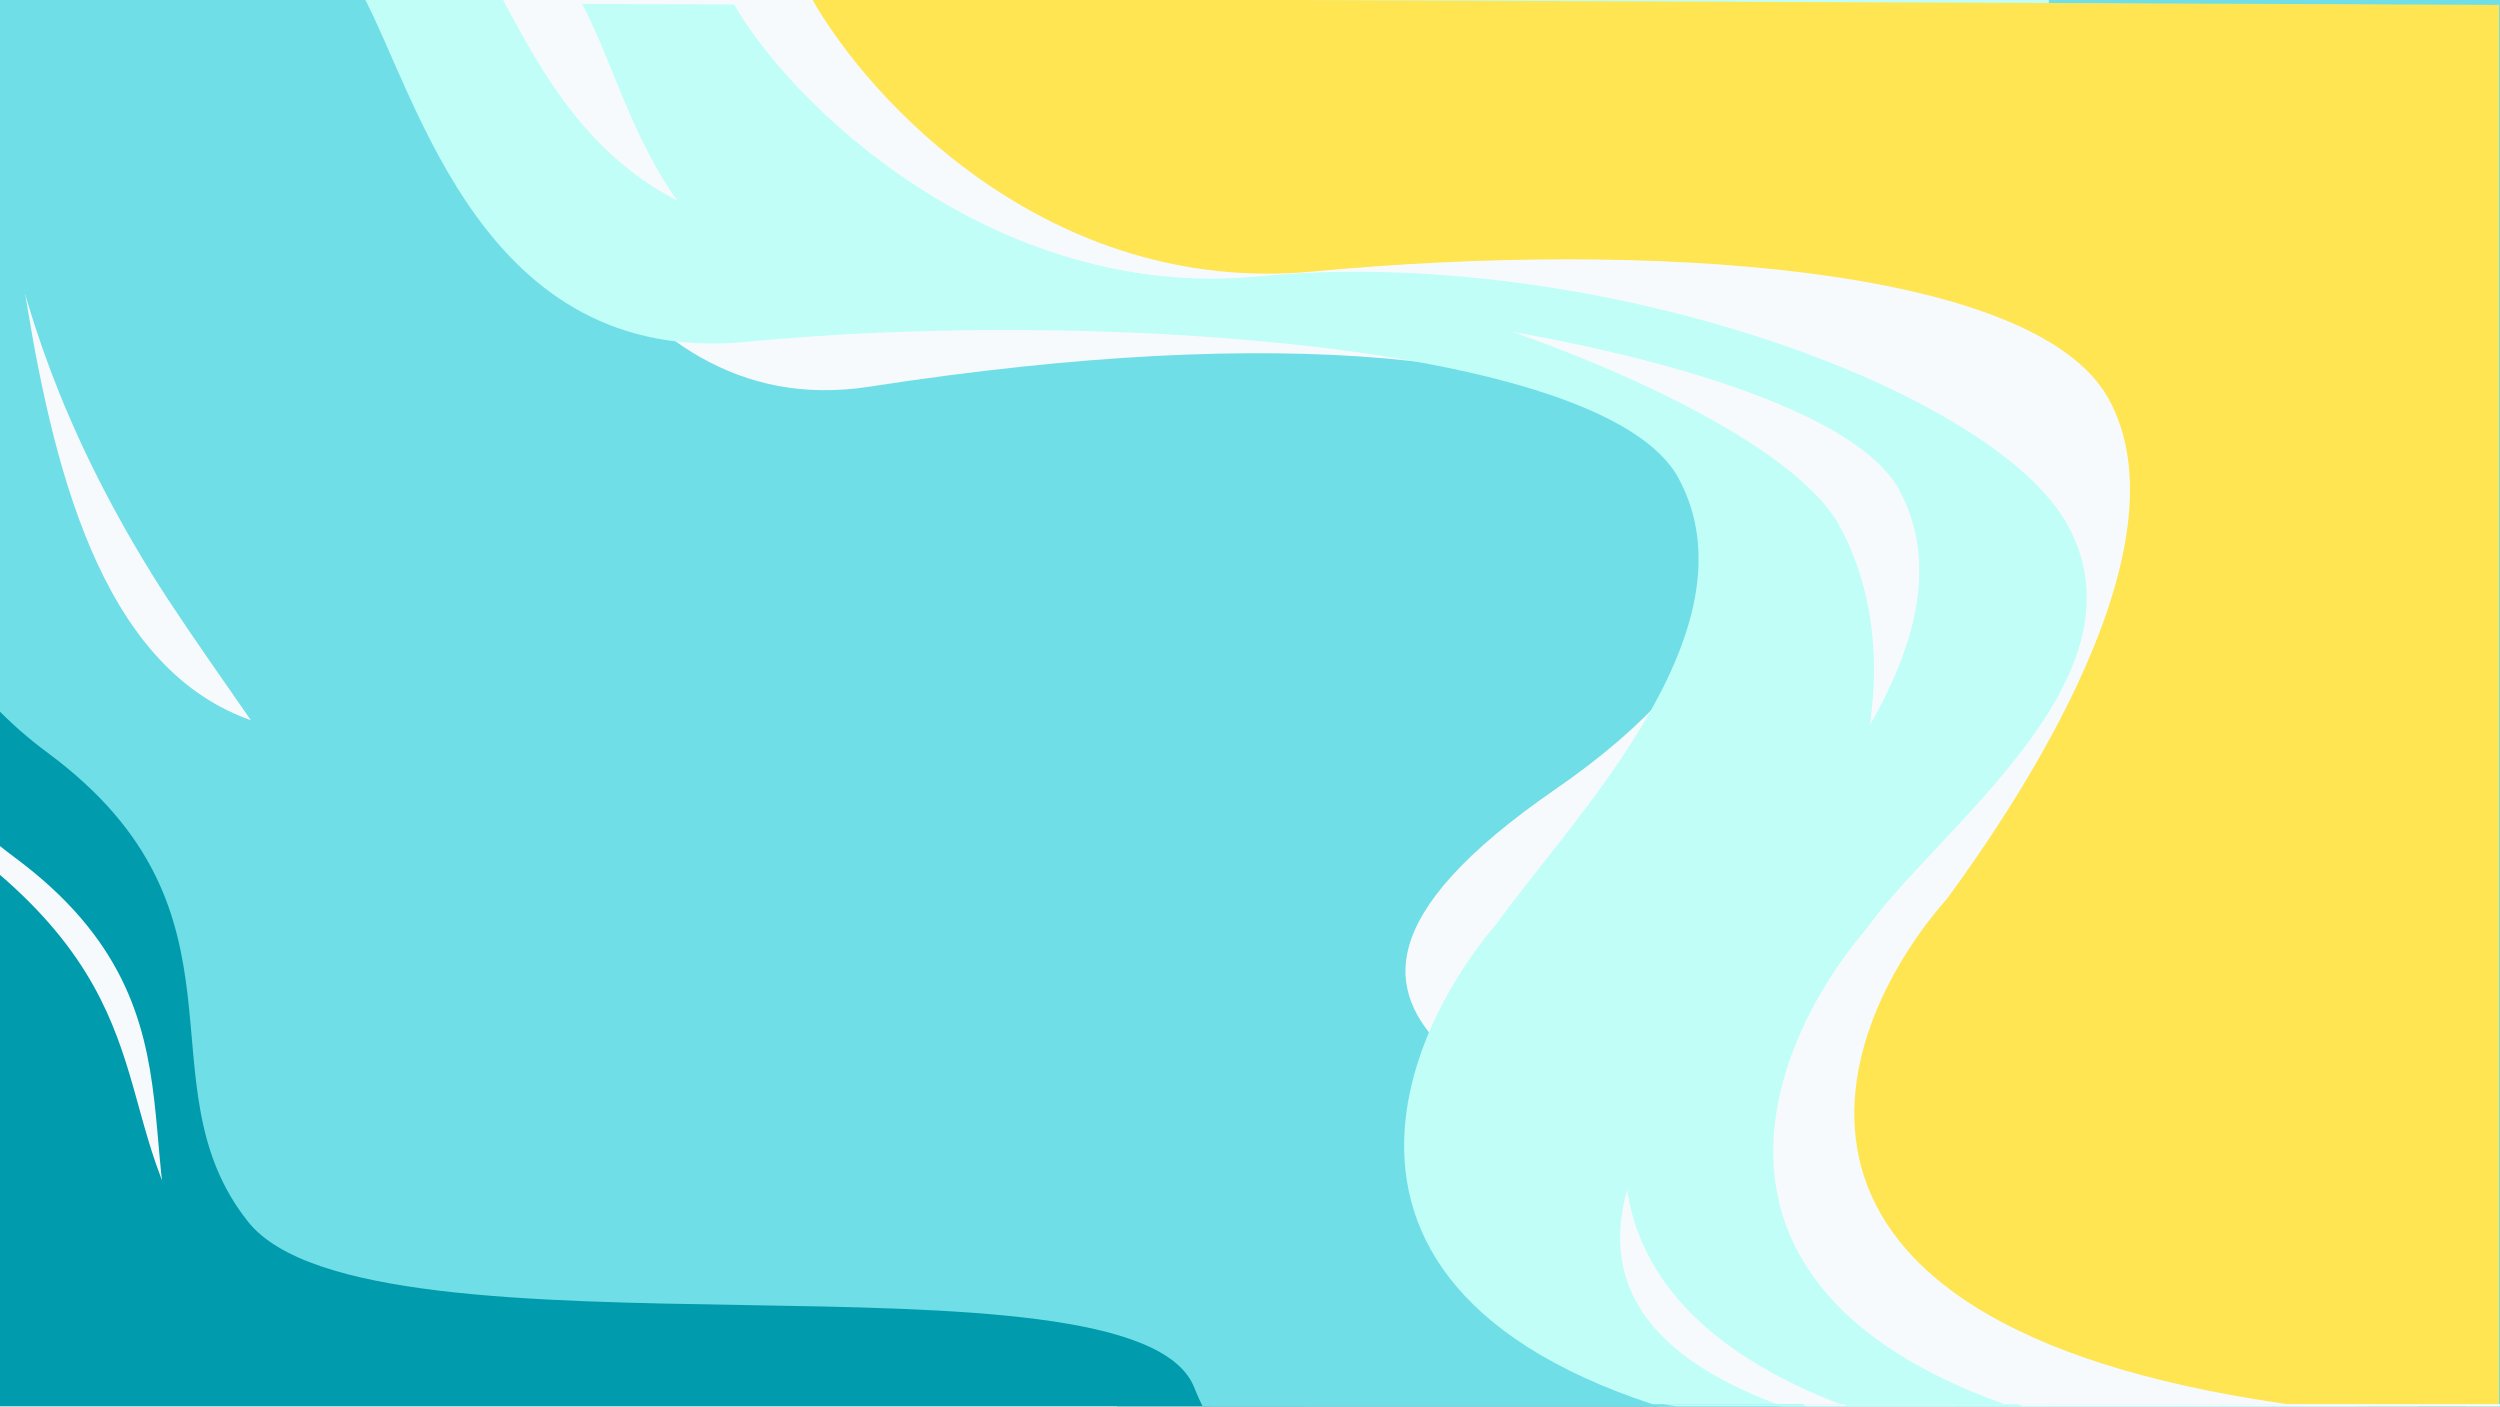
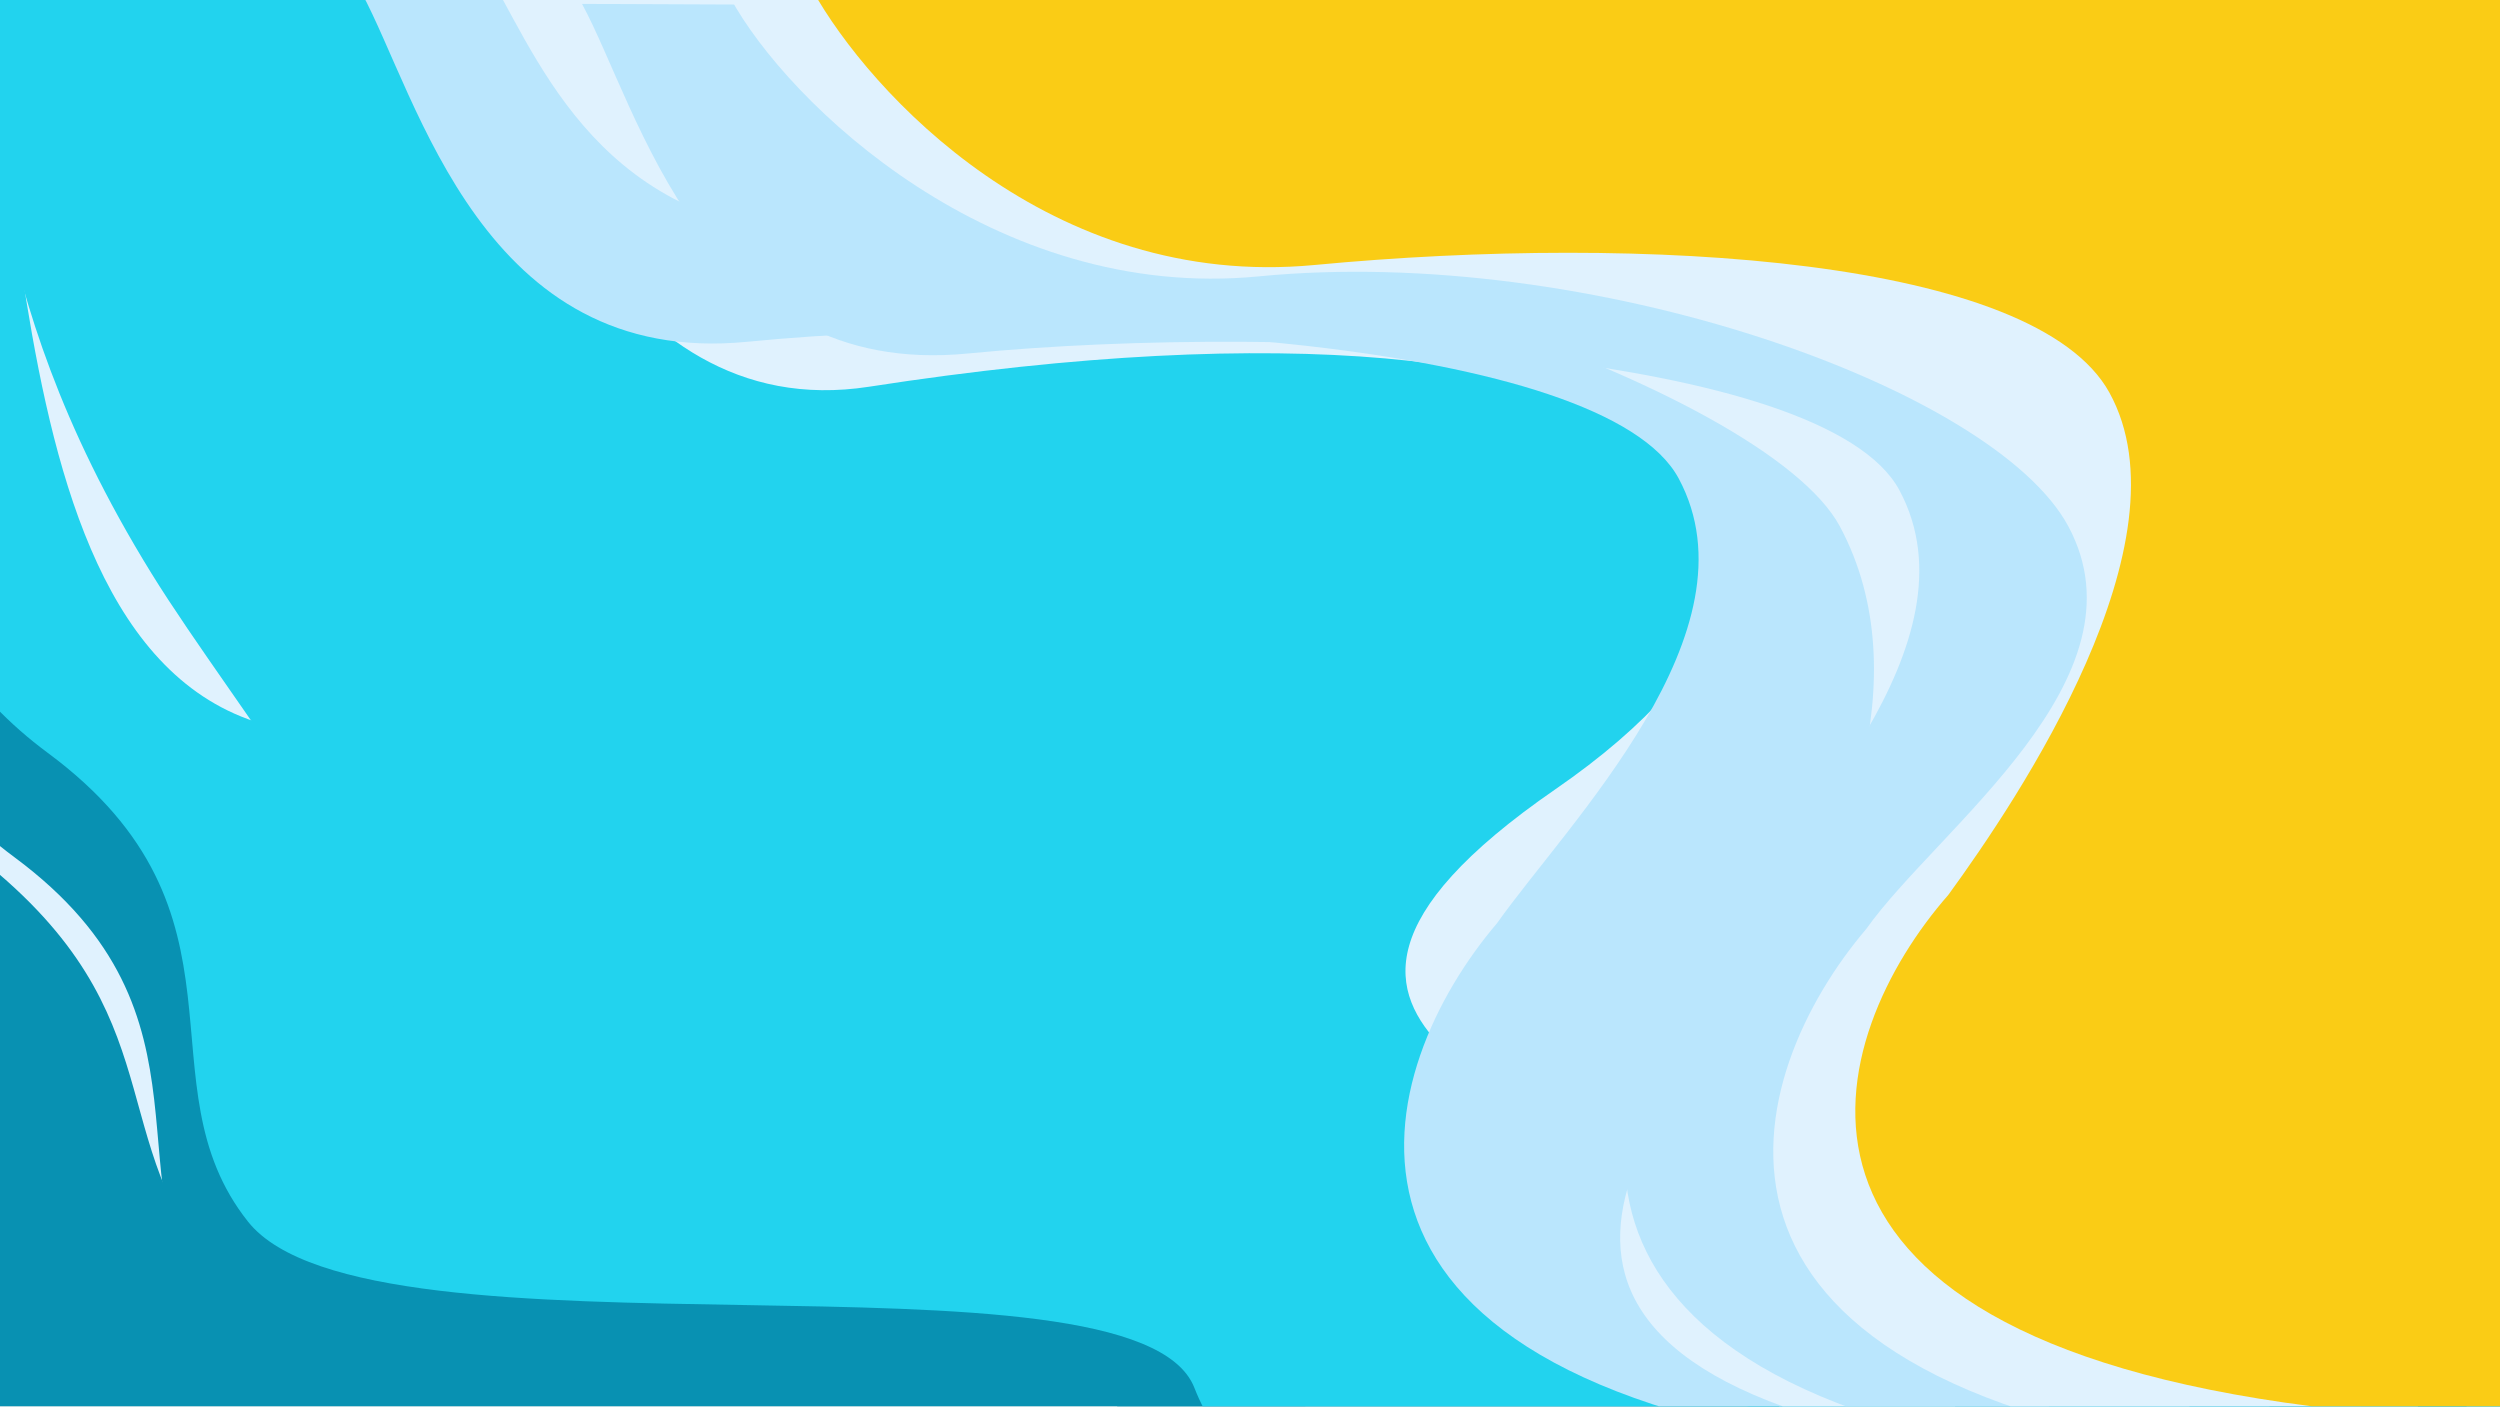
<svg xmlns="http://www.w3.org/2000/svg" width="1280" height="720" viewBox="0 0 1280 720" fill="none">
-   <g clip-path="url(#clip0_1_25)">
-     <rect width="1280" height="720" fill="#009CAD" />
-     <path d="M-19.5 432.381C-181.255 312.52 -62.427 56.766 -105.637 3H1208.86V745.381H1065.9C623.234 706.091 607.908 745.792 700.5 672.381C647.5 602.881 170 726.001 108 648C51.704 577.174 91 514.262 -19.5 432.381Z" fill="#F7FAFC" />
-     <path d="M7.363 438.881C-154.392 319.02 -8.427 104.766 -51.637 51H1262.86V793.381H1119.9C677.233 754.091 479.77 793.792 572.363 720.381C519.363 650.881 171.863 756.883 109.863 678.881C53.567 608.055 117.863 520.762 7.363 438.881Z" fill="#009CAD" />
-     <path d="M24.5 385.5C-137.255 265.638 8.71 51.385 -34.5 -2.381H1280V740C837.333 700.71 660 834 611.5 710.5C581.065 633 189 703.501 127 625.5C70.704 554.674 135 467.381 24.5 385.5Z" fill="#70DEE6" />
-     <path d="M-60 -19.526C-43.746 -31.45 -32.24 -30.182 -23.585 -19.526L1291 -19.526V700.475H1121.69C1334.86 700.475 885.841 664.672 995.5 593.474C1059.54 543.502 1040 435.474 638 449.974C236 464.474 245.5 369.751 184.5 374.974C-15.845 392.13 24.735 39.971 -23.585 -19.526H-60Z" fill="#F7FAFC" />
-     <path d="M77.5 293.5C-17.769 139.098 8.71 51.385 -34.5 -2.381H1280V740H1137.04C694.37 700.71 588.907 710.411 681.5 637C628.5 567.5 153.576 612.184 199 523.5C220 482.5 121 364 77.5 293.5Z" fill="#70DEE6" />
-     <path d="M445 198C310.362 218.857 260.167 51.385 231 -2.381L1001 -2.381V740H904.5C1026 740 734 683.411 796.5 610C833 558.474 606.5 535 796.5 404C986.5 273 877.5 131 445 198Z" fill="#F7FAFC" />
-     <path d="M382.5 175C246.9 188.235 214.167 49.766 185 -4L1049 -0.381V742H952.5C653.7 702.71 704 546.065 766.5 472.654C803 421.129 901.35 323.001 859.5 245C821.5 174.174 552 158.457 382.5 175Z" fill="#C1FEF8" />
-     <path d="M461.5 120C325.9 133.235 286.167 52.766 257 -1L1121 2.619V745H1024.5C727.933 706.003 841.27 572.92 904.09 499.156L905.5 497.5C942 445.974 983.85 347.501 942 269.5C904 198.674 631 103.457 461.5 120Z" fill="#F7FAFC" />
-     <path d="M476 154C340.4 167.235 327.167 55.766 298 2L1162 5.619V748H1065.5C766.7 708.71 817 552.065 879.5 478.654C916 427.129 1014.35 329.001 972.5 251C934.5 180.174 645.5 137.457 476 154Z" fill="#C1FEF8" />
-     <path d="M644.5 141.5C508.9 154.735 403.167 52.766 374 -1L1238 2.619V745H1141.5C842.7 705.71 893 549.065 955.5 475.654C992 424.129 1100.85 347.501 1059 269.5C1021 198.674 814 124.957 644.5 141.5Z" fill="#F7FAFC" />
-     <path d="M672.5 139C536.9 151.8 444.667 51 415.5 -1L1279.5 2.5V720.5H1183C884.2 682.5 934.5 531 997 460C1033.5 410.167 1121.35 279.44 1079.5 204C1041.5 135.5 842 123 672.5 139Z" fill="#FEE551" />
-     <g clip-path="url(#clip1_1_25)">
-       <path d="M1451.26 1489.95L1430.58 1480.36C1409.44 1471.21 1368.8 1451.37 1326.98 1432.63C1285.17 1413.89 1457.51 1452.09 1465.5 1386.5C1474.19 1320.25 1318.53 1150.21 1333.52 1078.03C1348.04 1006.3 1405.77 1025.46 1326.98 1041.5C1248.66 1057.1 1461.65 1055.08 1414.35 1041.5C1366.36 1028.58 1153.5 1059 1036.5 930C955.625 840.834 747.56 770.938 693.733 763.5C639.906 756.062 623.97 734.611 607 692.5C590.497 649.95 584.841 658.106 587 598C588.692 538.333 735.546 479.075 714.406 469.924L693.733 460.335L805.704 355L820.196 370.405C834.688 385.809 863.671 416.619 892.654 447.428C921.637 478.237 950.62 509.047 979.604 539.856C1008.59 570.665 1037.57 601.475 1066.55 632.284C1095.54 663.093 1124.52 693.903 1153.5 724.712C1182.49 755.521 1211.47 786.331 1240.45 817.14C1269.44 847.949 1298.42 878.759 1327.4 909.568C1356.39 940.377 1385.37 971.187 1414.35 1002C1443.34 1032.81 1472.32 1063.61 1501.3 1094.42C1530.28 1125.23 1559.27 1156.04 1588.25 1186.85C1617.23 1217.66 1646.22 1248.47 1660.71 1263.88L1675.2 1279.28L1451.26 1489.95Z" fill="#70DEE6" />
-       <path d="M1366.5 1050.5L1345 1030C1338.07 1019.74 1329.23 1027.55 1345 987C1360.77 946.449 1275.28 949.989 1286.13 912.756C1296.62 875.773 1304.47 919.695 1270.5 912.756C1236.9 905.566 1231.41 886.584 1183 889.409C1134.22 892.485 1131.65 874.834 1117.5 854.5C1103.91 833.791 1008.5 866.5 980.062 817.5C964.392 790.5 948.693 722.285 905.188 721.792C842 721.078 818.178 720.808 838.853 676.94C859.899 632.821 944.198 545.953 980.062 491.82C1015.56 437.937 1001.69 417.416 994.751 407.155C1001.69 417.416 1015.56 437.937 1029.42 458.459C1043.29 478.98 1057.16 499.502 1071.03 520.023C1084.9 540.545 1098.77 561.066 1112.64 581.587C1126.51 602.109 1140.38 622.63 1154.25 643.152C1168.12 663.673 1181.99 684.195 1195.86 704.716C1209.72 725.237 1223.59 745.759 1237.46 766.28C1251.33 786.802 1265.2 807.323 1279.07 827.845C1292.94 848.366 1306.81 868.888 1320.68 889.409C1334.55 909.931 1348.42 930.452 1362.29 950.973C1376.16 971.495 1390.03 992.016 1396.96 1002.28L1403.89 1012.54L1366.5 1050.5Z" fill="#C1FEF8" />
-       <path d="M1609.54 1103.68L1597.98 1094.85C1586.43 1086.02 1563.31 1068.36 1520.77 1076.13C1478.23 1083.89 1416.26 1117.09 1393.15 1099.43C1370.03 1081.76 1385.78 1013.25 1385.31 965.95C1385.09 918.333 1368.05 892.727 1338.68 883.25C1309.07 874.091 1311.76 871.273 1266 883.25C1220 895.545 1141.58 894.634 1121.5 873C1101.42 851.366 1155.36 790.447 1138.5 764.602C1121.88 738.439 1019.65 773.761 990.04 764.602C960.674 755.125 943.632 729.518 917.483 715.83C891.334 702.142 854.863 701.962 837.053 701.316L819 700.987L955.002 523L966.558 531.83C978.115 540.661 1001.23 558.322 1024.34 575.983C1047.45 593.644 1070.57 611.305 1093.68 628.966C1116.79 646.627 1139.91 664.288 1163.02 681.949C1186.13 699.61 1209.25 717.271 1232.36 734.932C1255.47 752.593 1278.59 770.254 1301.7 787.915C1324.81 805.576 1347.93 823.237 1371.04 840.898C1394.15 858.559 1417.27 876.22 1440.38 893.881C1463.49 911.542 1486.61 929.203 1509.72 946.864C1532.83 964.525 1555.95 982.186 1579.06 999.848C1602.17 1017.51 1625.29 1035.17 1636.84 1044L1648.4 1052.83L1609.54 1103.68Z" fill="#F7FAFC" />
-       <path d="M1353.08 1153.71L1346.36 1143.77C1339.64 1133.83 1326.2 1113.94 1342.4 1074.03C1358.6 1034.12 1404.43 974.173 1415.72 937.577C1426.64 901.231 1403.94 887.605 1370.4 881.303C1337.23 874.75 1294.16 874.895 1246.18 878.357C1197.82 882.07 1145.49 888.473 1131.77 868.776C1118.61 848.704 1095.16 801.952 1087 778.5C1078.47 755.298 1084.3 756.022 1041.23 756.166C998.152 756.311 910.394 718.846 931.5 675.615C952.976 632.134 1082.39 583.511 1118.68 530.015C1154.61 476.769 1141.17 456.885 1134.45 446.942C1141.17 456.885 1154.61 476.769 1168.05 496.654C1181.48 516.538 1194.92 536.423 1208.36 556.308C1221.8 576.192 1235.24 596.077 1248.68 615.961C1262.12 635.846 1275.56 655.731 1289 675.615C1302.43 695.5 1315.87 715.384 1329.31 735.269C1342.75 755.153 1356.19 775.038 1369.63 794.923C1383.07 814.807 1396.51 834.692 1409.95 854.576C1423.38 874.461 1436.82 894.346 1450.26 914.23C1463.7 934.115 1477.14 953.999 1490.58 973.884C1504.02 993.769 1517.46 1013.65 1524.18 1023.6L1530.9 1033.54L1353.08 1153.71Z" fill="#C1FEF8" />
-       <path d="M1426.68 1057.5L1419.96 1047.56C1413.24 1037.62 1399.81 1017.73 1416 977.817C1432.2 937.903 1478.03 877.96 1489.32 841.364C1500.24 805.017 1477.54 791.392 1444 785.09C1410.84 778.537 1367.76 778.682 1319.78 782.144C1271.43 785.856 1189.5 792 890.5 659.953C877.339 639.88 1037.66 683.405 1029.5 659.953C1020.97 636.751 1157.91 659.808 1114.83 659.953C1071.76 660.097 1028.68 660.242 1049.79 617.011C1071.26 573.529 1155.99 487.298 1192.29 433.802C1228.21 380.556 1214.77 360.671 1208.05 350.729C1214.77 360.671 1228.21 380.556 1241.65 400.44C1255.09 420.325 1268.53 440.21 1281.97 460.094C1295.41 479.979 1308.84 499.863 1322.28 519.748C1335.72 539.633 1349.16 559.517 1362.6 579.402C1376.04 599.286 1389.48 619.171 1402.92 639.056C1416.36 658.94 1429.79 678.825 1443.23 698.709C1456.67 718.594 1470.11 738.479 1483.55 758.363C1496.99 778.248 1510.43 798.132 1523.87 818.017C1537.31 837.902 1550.74 857.786 1564.18 877.671C1577.62 897.555 1591.06 917.44 1597.78 927.382L1604.5 937.325L1426.68 1057.5Z" fill="#F7FAFC" />
-     </g>
+   <g clip-path="url(#clip0_2_175)">
+     <rect width="1280" height="720" fill="#0891B2" />
+     <path d="M-19.5 432.381C-181.255 312.52 -62.427 56.766 -105.637 3H1208.86V745.381H1065.9C623.234 706.091 607.908 745.792 700.5 672.381C647.5 602.881 170 726.001 108 648C51.704 577.174 91 514.262 -19.5 432.381Z" fill="#E0F2FE" />
+     <path d="M7.363 438.881C-154.392 319.02 -8.427 104.766 -51.637 51H1262.86V793.381H1119.9C677.233 754.091 479.77 793.792 572.363 720.381C519.363 650.881 171.863 756.883 109.863 678.881C53.567 608.055 117.863 520.762 7.363 438.881Z" fill="#0891B2" />
+     <path d="M24.5 385.5C-137.255 265.639 8.71 51.385 -34.5 -2.381H1280V740C837.333 700.71 660 834 611.5 710.5C581.065 633 189 703.502 127 625.5C70.704 554.674 135 467.381 24.5 385.5Z" fill="#22D3EE" />
+     <path d="M-60 -19.526C-43.746 -31.45 -32.24 -30.182 -23.585 -19.526L1291 -19.526V700.475H1121.69C1334.86 700.475 885.841 664.672 995.5 593.474C1059.54 543.502 1040 435.474 638 449.974C236 464.474 245.5 369.751 184.5 374.974C-15.845 392.13 24.735 39.971 -23.585 -19.526H-60Z" fill="#E0F2FE" />
+     <path d="M77.5 293.5C-17.769 139.098 8.71 51.385 -34.5 -2.381H1280V740H1137.04C694.37 700.71 588.907 710.411 681.5 637C628.5 567.5 153.576 612.184 199 523.5C220 482.5 121 364 77.5 293.5Z" fill="#22D3EE" />
+     <path d="M445 198C310.362 218.857 260.167 51.385 231 -2.381L1001 -2.381V740H904.5C1026 740 734 683.411 796.5 610C833 558.475 606.5 535 796.5 404C986.5 273 877.5 131 445 198Z" fill="#E0F2FE" />
+     <path d="M382.5 175C246.9 188.235 214.167 49.766 185 -4L1049 -0.381V742H952.5C653.7 702.71 704 546.065 766.5 472.654C803 421.129 901.35 323.001 859.5 245C821.5 174.174 552 158.457 382.5 175Z" fill="#BAE6FD" />
+     <path d="M461.5 120C325.9 133.235 286.167 52.766 257 -1L1121 2.619V745H1024.5C727.933 706.003 841.27 572.92 904.09 499.156L905.5 497.5C942 445.974 983.85 347.501 942 269.5C904 198.674 631 103.457 461.5 120Z" fill="#E0F2FE" />
+     <path d="M495.5 181C359.9 194.235 327.167 55.766 298 2L1162 5.619V748H1065.5C766.7 708.71 817 552.065 879.5 478.654C916 427.129 1014.35 329.001 972.5 251C934.5 180.174 665 164.457 495.5 181Z" fill="#BAE6FD" />
+     <path d="M644.5 141.5C508.9 154.735 403.167 52.766 374 -1L1238 2.619V745H1141.5C842.7 705.71 893 549.065 955.5 475.654C992 424.129 1100.85 347.501 1059 269.5C1021 198.674 814 124.957 644.5 141.5Z" fill="#E0F2FE" />
+     <path d="M673 135.679C537.4 148.541 445.167 47.252 416 -5L1280 -1.483V720H1183.5C884.7 681.816 935 529.581 997.5 458.236C1034 408.161 1121.85 276.8 1080 200.994C1042 132.162 842.5 119.602 673 135.679Z" fill="#FACC15" />
  </g>
  <defs>
-     <clipPath id="clip0_1_25">
+     <clipPath id="clip0_2_175">
      <rect width="1280" height="720" fill="white" />
-     </clipPath>
-     <clipPath id="clip1_1_25">
-       <rect width="720" height="873" fill="white" transform="translate(410 1439) rotate(-90)" />
    </clipPath>
  </defs>
</svg>
